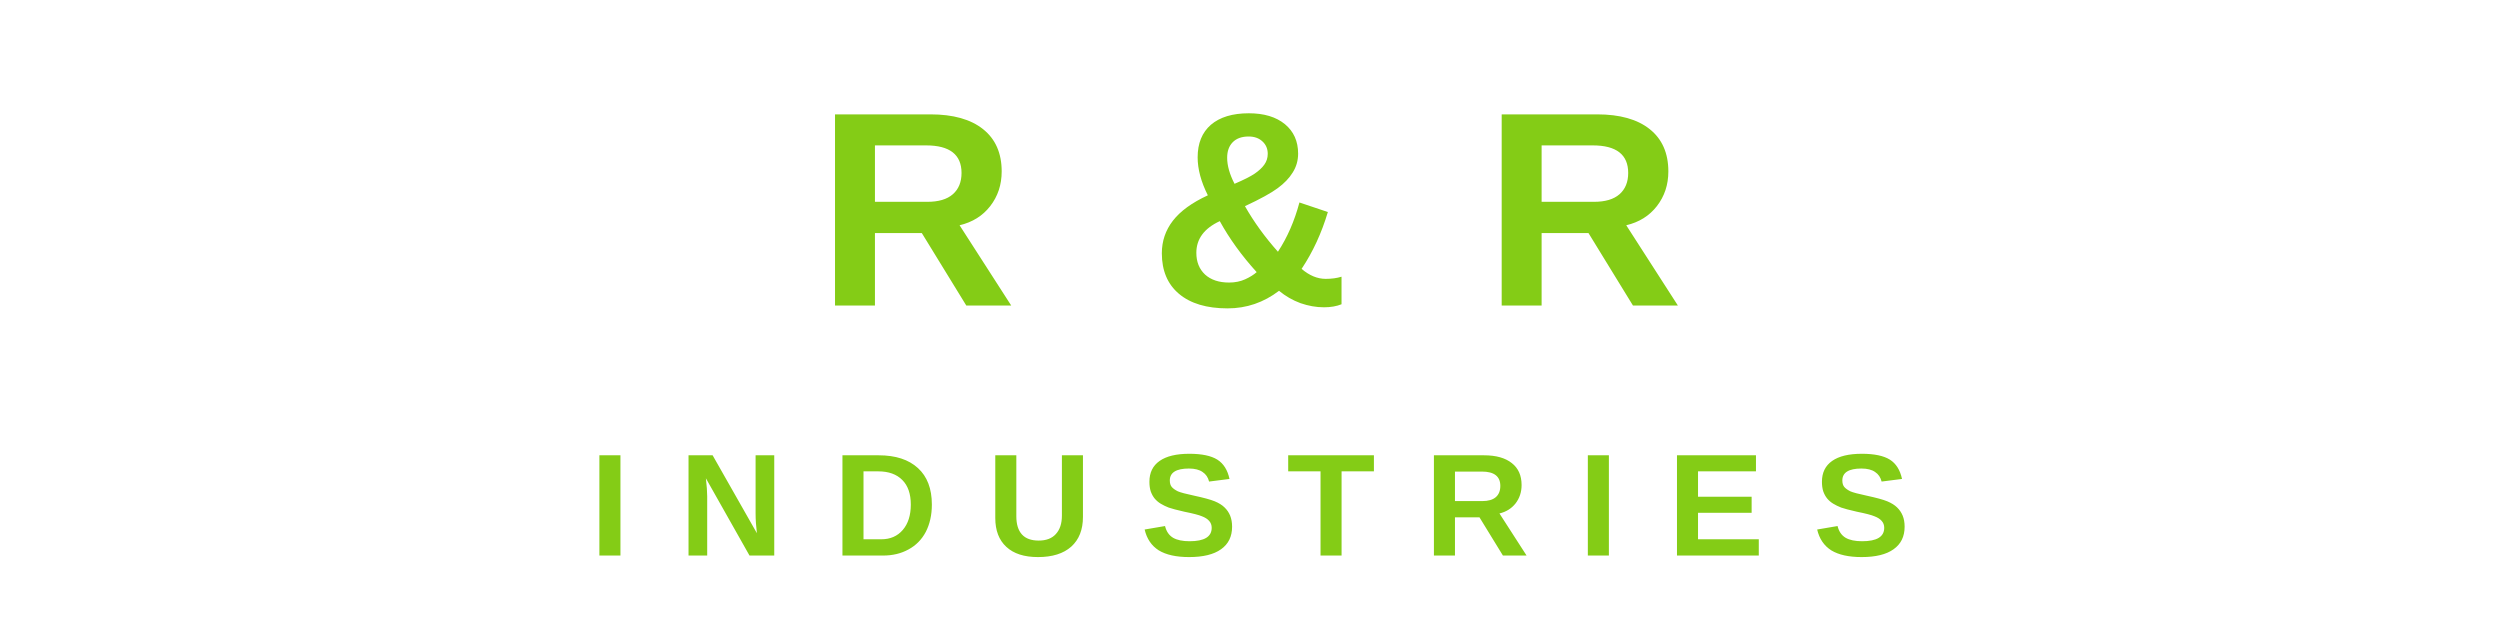
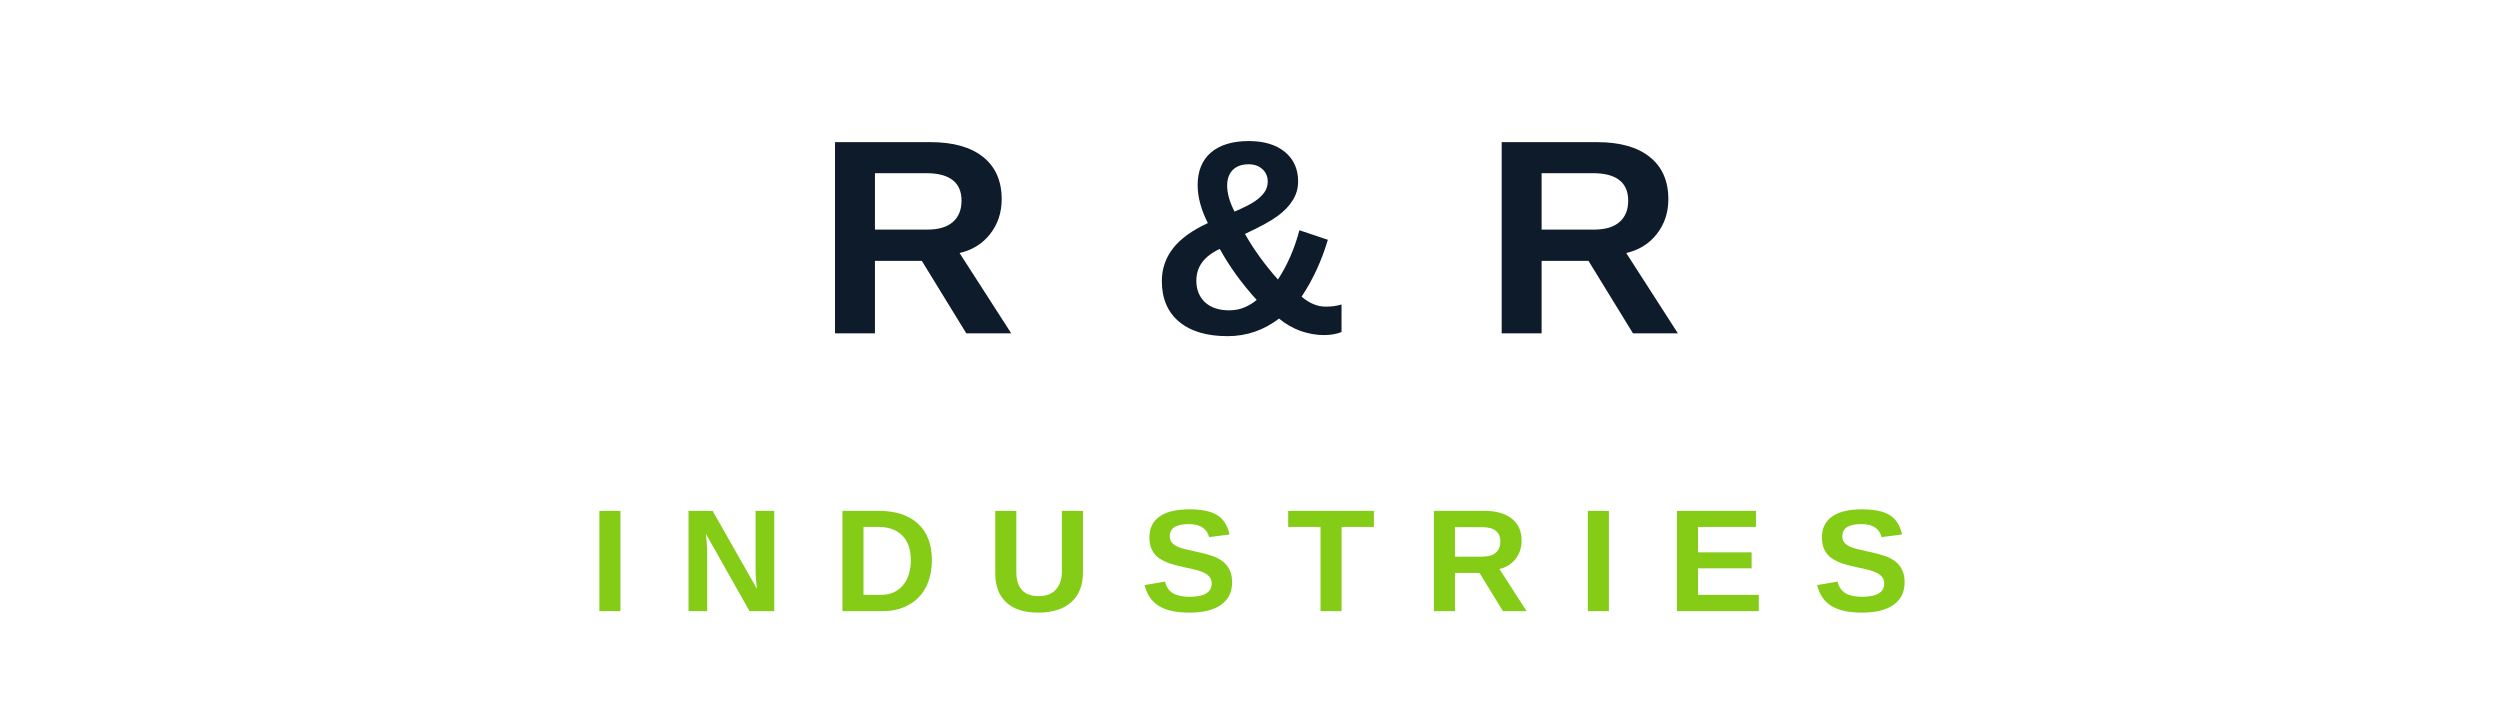
- <svg xmlns="http://www.w3.org/2000/svg" viewBox="0 0 180 46" width="180" height="46">
-   <text x="90" y="22" font-family="Arial Black,Arial,sans-serif" font-weight="900" font-size="20" fill="#84cc16" text-anchor="middle" letter-spacing="2">R &amp; R</text>
-   <text x="90" y="40" font-family="Arial,sans-serif" font-weight="700" font-size="10.5" fill="#84cc16" text-anchor="middle" letter-spacing="3.5">INDUSTRIES</text>
+ <svg xmlns="http://www.w3.org/2000/svg" viewBox="0 0 180 52" width="180" height="52">
+   <text x="90" y="24" font-family="Arial Black,Arial,sans-serif" font-weight="900" font-size="20" fill="#0d1b2a" text-anchor="middle" letter-spacing="2">R &amp; R</text>
+   <text x="90" y="44" font-family="Arial,sans-serif" font-weight="700" font-size="10.5" fill="#84cc16" text-anchor="middle" letter-spacing="3.5">INDUSTRIES</text>
</svg>
